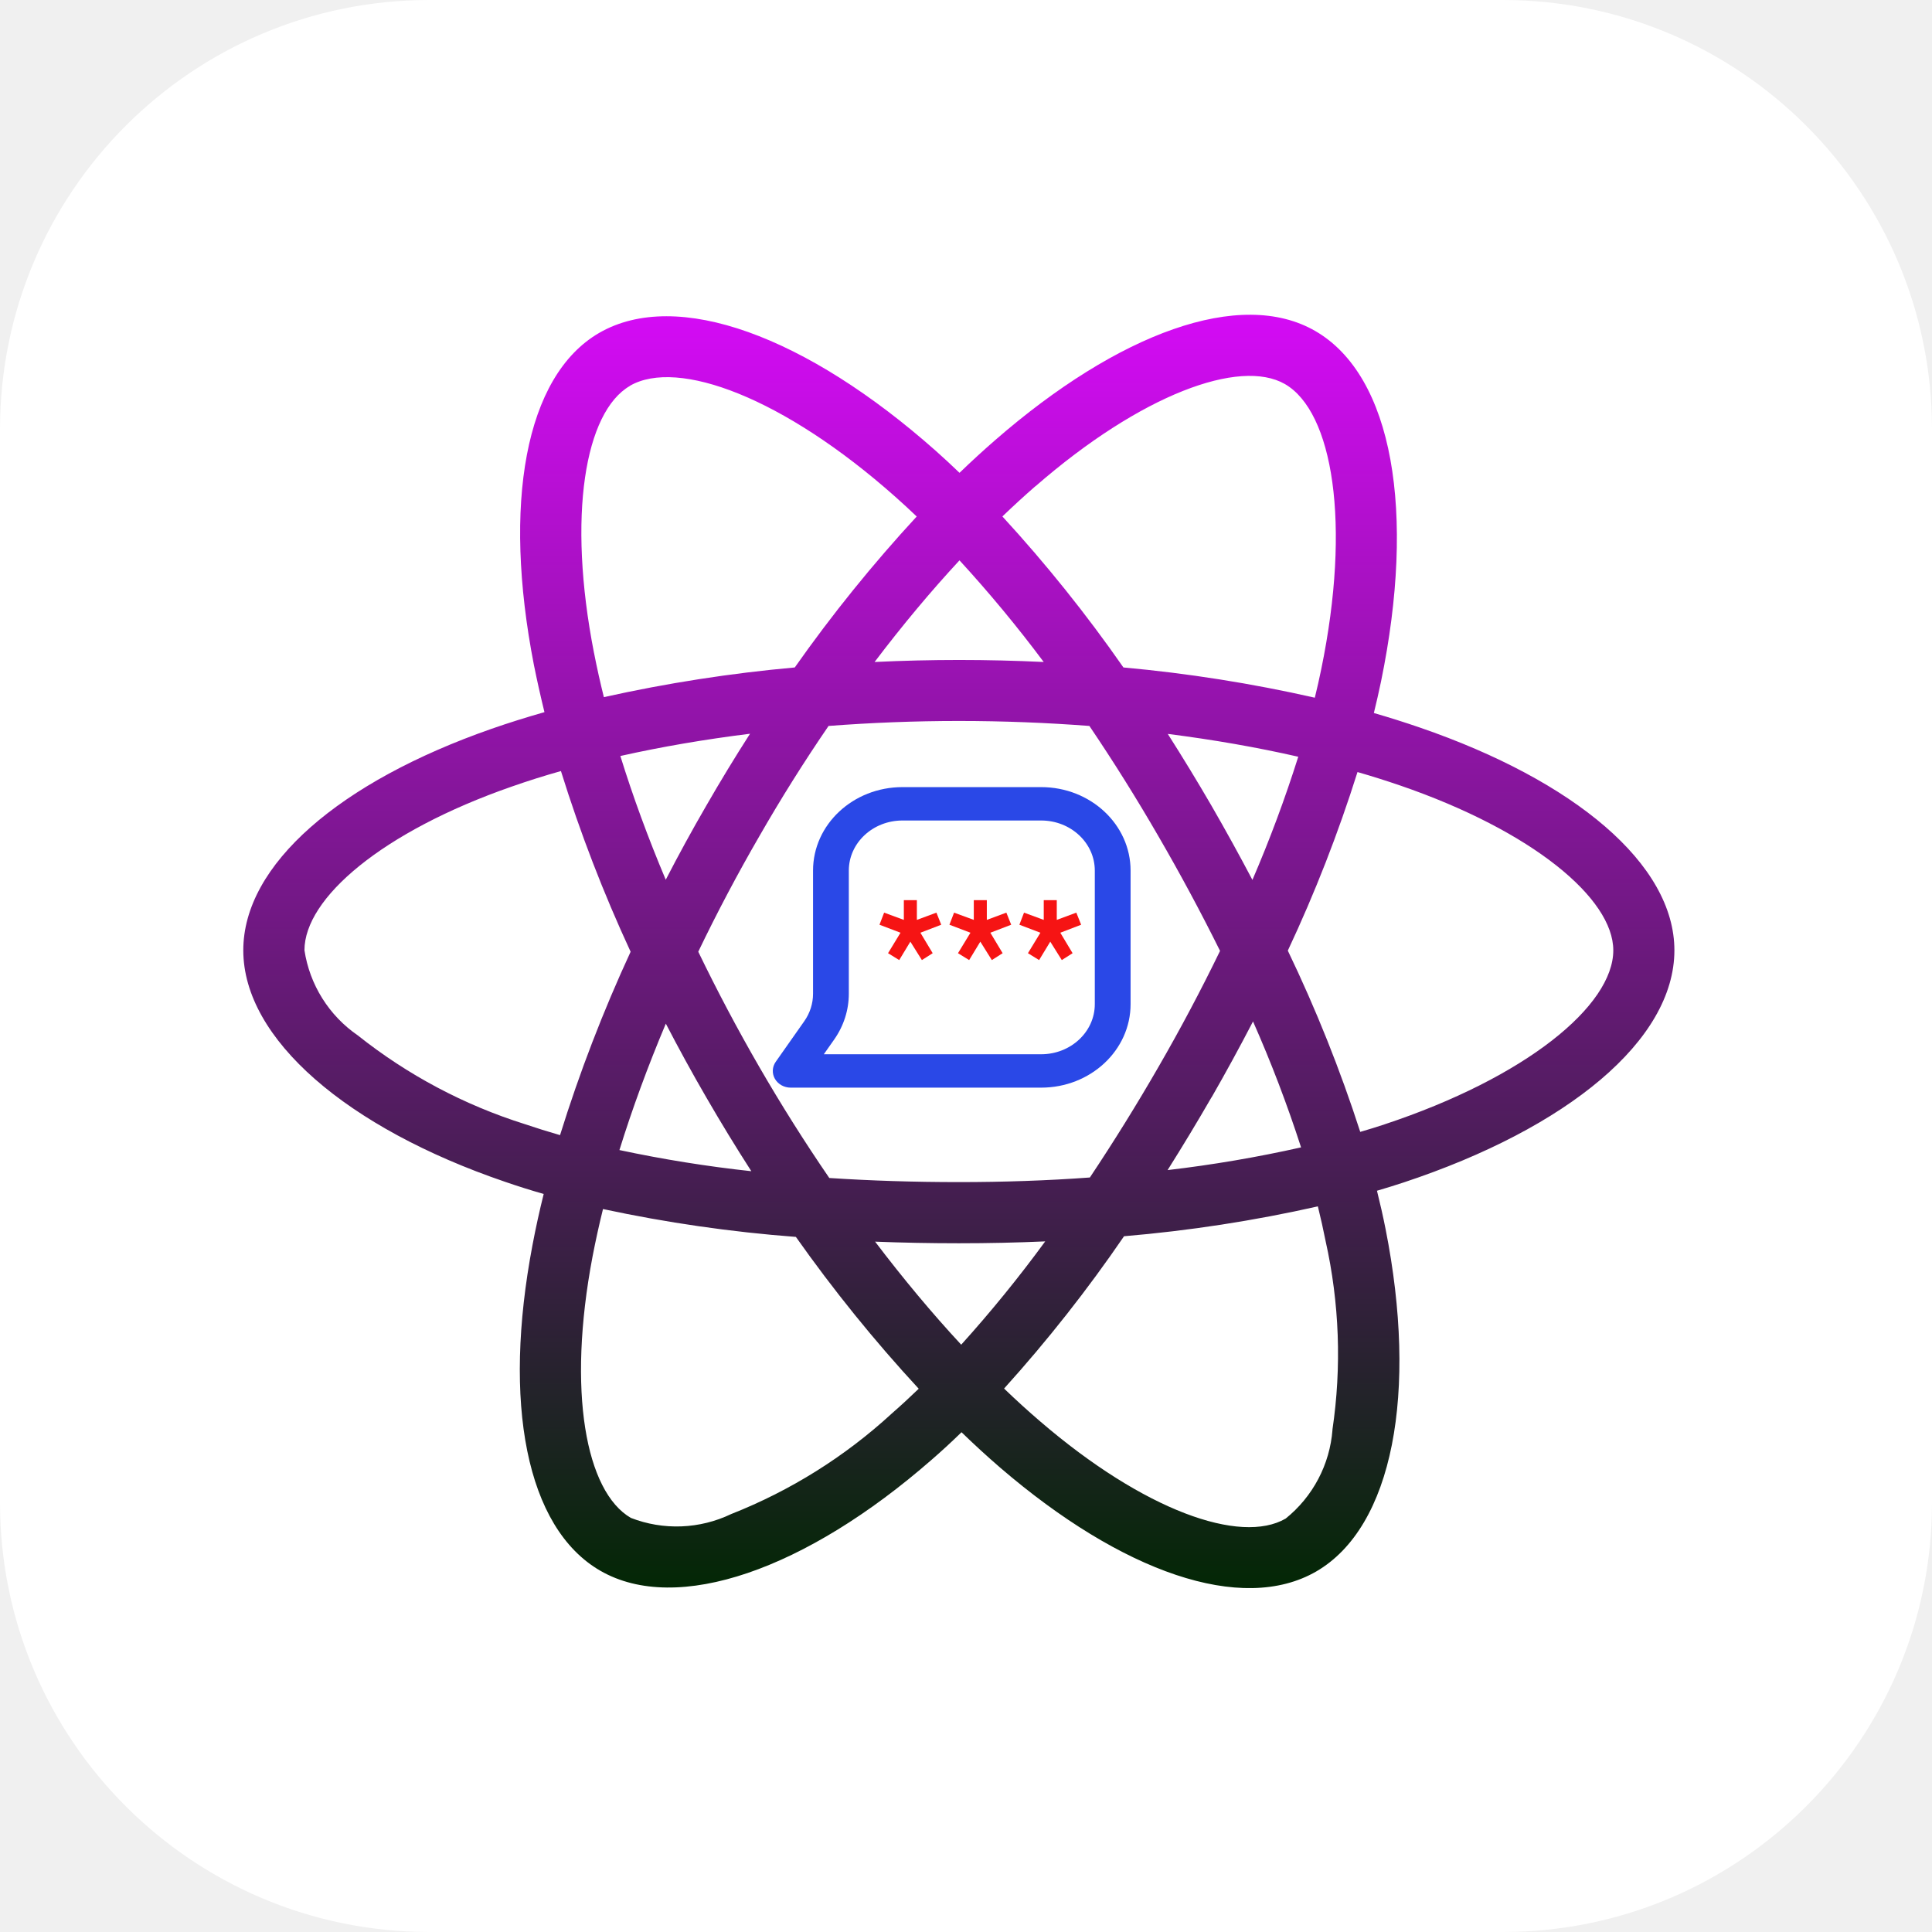
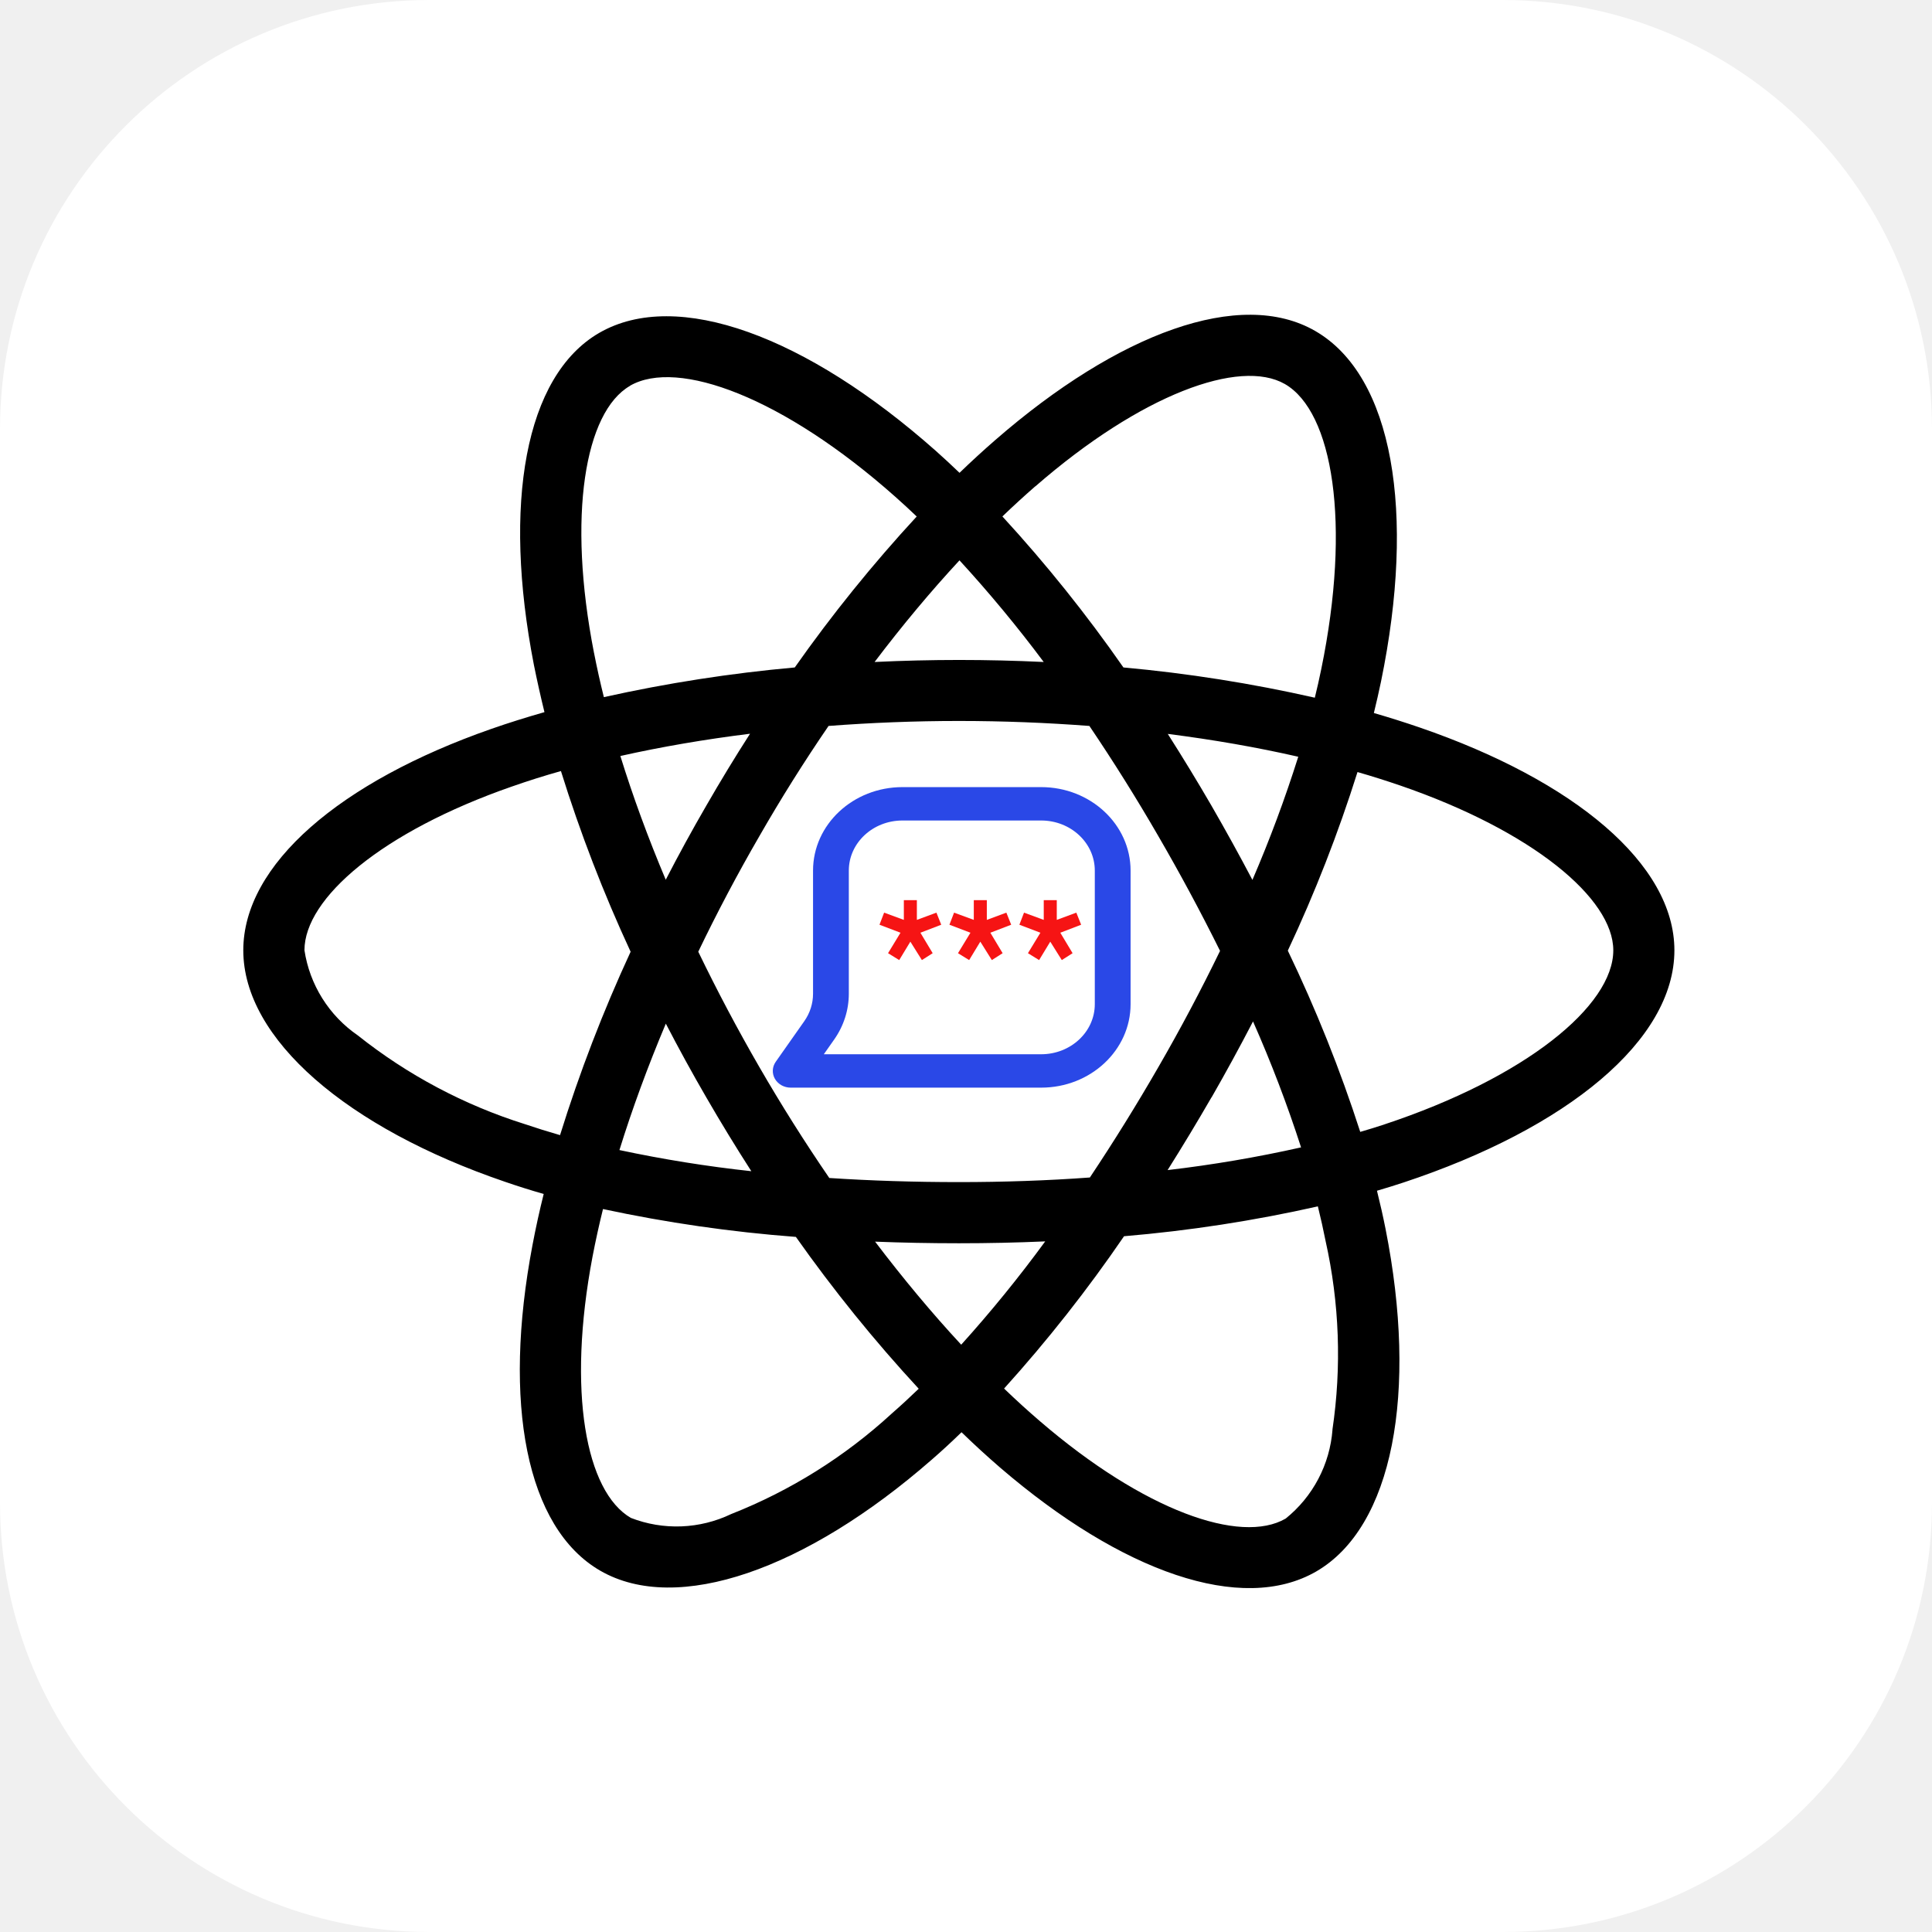
<svg xmlns="http://www.w3.org/2000/svg" width="135" height="135" viewBox="0 0 135 135" fill="none">
  <rect width="135" height="135" rx="30" fill="white" />
-   <g clip-path="url(#clip0_635_147)">
+   <g clipPath="url(#clip0_635_147)">
    <path d="M99.217 50.839C98.154 50.474 97.081 50.135 96 49.822C96.18 49.091 96.346 48.358 96.5 47.622C98.935 35.796 97.344 26.265 91.9 23.126C86.683 20.117 78.152 23.257 69.535 30.757C68.686 31.496 67.856 32.257 67.048 33.039C66.506 32.517 65.955 32.007 65.396 31.509C56.361 23.496 47.304 20.122 41.87 23.261C36.665 26.278 35.122 35.239 37.304 46.448C37.528 47.558 37.774 48.662 38.044 49.761C36.77 50.126 35.53 50.513 34.348 50.926C23.761 54.622 17 60.404 17 66.404C17 72.6 24.261 78.817 35.287 82.578C36.18 82.886 37.081 83.17 37.991 83.43C37.696 84.61 37.435 85.799 37.209 86.996C35.113 98.009 36.748 106.757 41.948 109.757C47.313 112.852 56.322 109.67 65.1 102C65.796 101.397 66.491 100.757 67.187 100.078C68.062 100.928 68.961 101.751 69.883 102.548C78.387 109.861 86.778 112.809 91.97 109.809C97.339 106.7 99.083 97.304 96.817 85.874C96.644 85.004 96.444 84.115 96.217 83.204C96.849 83.019 97.47 82.826 98.078 82.626C109.543 78.826 117 72.683 117 66.404C117 60.378 110.022 54.557 99.217 50.839V50.839ZM72.348 33.983C79.73 27.557 86.63 25.026 89.783 26.835C93.13 28.765 94.426 36.552 92.322 46.765C92.186 47.432 92.036 48.094 91.874 48.752C87.468 47.753 83 47.047 78.5 46.639C75.922 42.936 73.096 39.41 70.043 36.087C70.791 35.368 71.556 34.667 72.339 33.983H72.348ZM46.522 71.522C47.429 73.272 48.375 74.997 49.361 76.696C50.367 78.435 51.413 80.149 52.5 81.839C49.404 81.504 46.328 81.011 43.283 80.361C44.17 77.504 45.257 74.535 46.526 71.526L46.522 71.522ZM46.522 61.478C45.278 58.531 44.217 55.63 43.348 52.826C46.196 52.187 49.239 51.665 52.409 51.27C51.348 52.922 50.326 54.603 49.343 56.313C48.358 58.012 47.416 59.733 46.517 61.478H46.522ZM48.791 66.504C50.107 63.765 51.528 61.078 53.052 58.444C54.565 55.806 56.18 53.233 57.896 50.726C60.87 50.5 63.917 50.378 67 50.378C70.096 50.378 73.148 50.5 76.122 50.726C77.817 53.233 79.423 55.799 80.939 58.422C82.464 61.048 83.901 63.722 85.252 66.444C83.919 69.191 82.487 71.89 80.957 74.539C79.441 77.171 77.841 79.751 76.156 82.278C73.191 82.496 70.126 82.6 67 82.6C63.887 82.6 60.861 82.504 57.948 82.313C56.22 79.791 54.591 77.207 53.061 74.561C51.536 71.923 50.113 69.236 48.791 66.5V66.504ZM84.661 76.678C85.664 74.93 86.629 73.162 87.556 71.374C88.827 74.247 89.947 77.184 90.913 80.174C87.834 80.865 84.721 81.395 81.587 81.761C82.642 80.086 83.665 78.39 84.656 76.674L84.661 76.678ZM87.513 61.483C86.591 59.732 85.635 57.999 84.644 56.283C83.664 54.596 82.649 52.929 81.6 51.283C84.787 51.687 87.844 52.222 90.717 52.878C89.795 55.8 88.725 58.673 87.513 61.487V61.483ZM67.043 39.152C69.124 41.42 71.089 43.791 72.93 46.257C68.994 46.068 65.055 46.068 61.113 46.257C63.056 43.691 65.048 41.309 67.048 39.152H67.043ZM44.017 26.957C47.365 25.022 54.757 27.783 62.556 34.709C63.056 35.152 63.556 35.613 64.056 36.091C60.986 39.415 58.139 42.939 55.535 46.639C51.048 47.042 46.593 47.735 42.196 48.713C41.941 47.693 41.712 46.664 41.509 45.626V45.635C39.626 36.026 40.874 28.783 44.017 26.965V26.957ZM39.13 79.317C38.304 79.08 37.484 78.823 36.67 78.548C32.432 77.215 28.476 75.113 25 72.348C24.005 71.664 23.161 70.783 22.52 69.76C21.879 68.737 21.455 67.594 21.274 66.4C21.274 62.761 26.7 58.117 35.752 54.965C36.891 54.565 38.039 54.203 39.196 53.878C40.539 58.19 42.166 62.408 44.065 66.504C42.142 70.661 40.495 74.94 39.135 79.313L39.13 79.317ZM62.287 98.796C59.016 101.796 55.221 104.169 51.091 105.796C50.004 106.317 48.82 106.61 47.615 106.657C46.409 106.703 45.207 106.502 44.083 106.065C40.93 104.239 39.617 97.222 41.404 87.804C41.619 86.689 41.862 85.581 42.135 84.483C46.578 85.436 51.081 86.087 55.613 86.43C58.239 90.151 61.105 93.695 64.196 97.039C63.575 97.639 62.941 98.223 62.291 98.791L62.287 98.796ZM67.165 93.961C65.139 91.778 63.122 89.361 61.148 86.761C63.061 86.836 65.012 86.874 67 86.874C69.038 86.874 71.049 86.831 73.035 86.743C71.203 89.248 69.244 91.657 67.165 93.961V93.961ZM93.109 99.904C93.017 101.108 92.679 102.28 92.115 103.348C91.552 104.416 90.776 105.357 89.835 106.113C86.683 107.939 79.944 105.565 72.674 99.313C71.842 98.6 71.004 97.838 70.161 97.026C73.192 93.671 75.992 90.115 78.543 86.383C83.1 85.998 87.626 85.301 92.087 84.296C92.29 85.119 92.47 85.925 92.626 86.713C93.594 91.045 93.756 95.518 93.104 99.909L93.109 99.904ZM96.735 78.57C96.183 78.752 95.622 78.926 95.048 79.091C93.65 74.76 91.959 70.528 89.987 66.426C91.887 62.38 93.513 58.211 94.856 53.948C95.874 54.239 96.87 54.557 97.826 54.883C107.087 58.065 112.73 62.778 112.73 66.404C112.73 70.274 106.63 75.291 96.73 78.57H96.735Z" fill="url(#paint0_linear_635_147)" />
  </g>
-   <path fill-rule="evenodd" clip-rule="evenodd" d="M56.812 60.833C56.812 57.612 59.611 55 63.062 55H72.75C76.202 55 79 57.612 79 60.833V70.167C79 73.388 76.202 76 72.75 76H55.25C54.791 76 54.368 75.765 54.15 75.388C53.932 75.01 53.953 74.552 54.205 74.193L56.198 71.359C56.599 70.789 56.812 70.121 56.812 69.439V60.833ZM63.062 57.333C60.991 57.333 59.312 58.9 59.312 60.833V69.439C59.312 70.576 58.956 71.689 58.288 72.639L57.565 73.667H72.75C74.821 73.667 76.5 72.1 76.5 70.167V60.833C76.5 58.9 74.821 57.333 72.75 57.333H63.062Z" fill="#2A48E7" />
+   <path fillRule="evenodd" clipRule="evenodd" d="M56.812 60.833C56.812 57.612 59.611 55 63.062 55H72.75C76.202 55 79 57.612 79 60.833V70.167C79 73.388 76.202 76 72.75 76H55.25C54.791 76 54.368 75.765 54.15 75.388C53.932 75.01 53.953 74.552 54.205 74.193L56.198 71.359C56.599 70.789 56.812 70.121 56.812 69.439V60.833ZM63.062 57.333C60.991 57.333 59.312 58.9 59.312 60.833V69.439C59.312 70.576 58.956 71.689 58.288 72.639L57.565 73.667H72.75C74.821 73.667 76.5 72.1 76.5 70.167V60.833C76.5 58.9 74.821 57.333 72.75 57.333H63.062Z" fill="#2A48E7" />
  <path d="M64.067 64.278L65.433 63.771L65.77 64.616L64.314 65.175L65.172 66.605L64.418 67.086L63.612 65.799L62.833 67.086L62.053 66.605L62.923 65.175L61.455 64.616L61.779 63.771L63.157 64.278V62.9H64.067V64.278ZM68.955 64.278L70.32 63.771L70.658 64.616L69.202 65.175L70.06 66.605L69.306 67.086L68.5 65.799L67.72 67.086L66.94 66.605L67.811 65.175L66.342 64.616L66.667 63.771L68.045 64.278V62.9H68.955V64.278ZM73.843 64.278L75.208 63.771L75.546 64.616L74.09 65.175L74.948 66.605L74.194 67.086L73.388 65.799L72.608 67.086L71.828 66.605L72.699 65.175L71.23 64.616L71.555 63.771L72.933 64.278V62.9H73.843V64.278Z" fill="#F61414" />
  <defs>
    <linearGradient id="paint0_linear_635_147" x1="67" y1="21.994" x2="67" y2="110.97" gradientUnits="userSpaceOnUse">
-       <stop stop-color="#D40BF5" />
-       <stop offset="1" stop-color="#032705" />
+       <stop stopColor="#D40BF5" />
+       <stop offset="1" stopColor="#032705" />
    </linearGradient>
    <clipPath id="clip0_635_147">
      <rect width="100" height="88.972" fill="white" transform="translate(17 22)" />
    </clipPath>
  </defs>
</svg>
